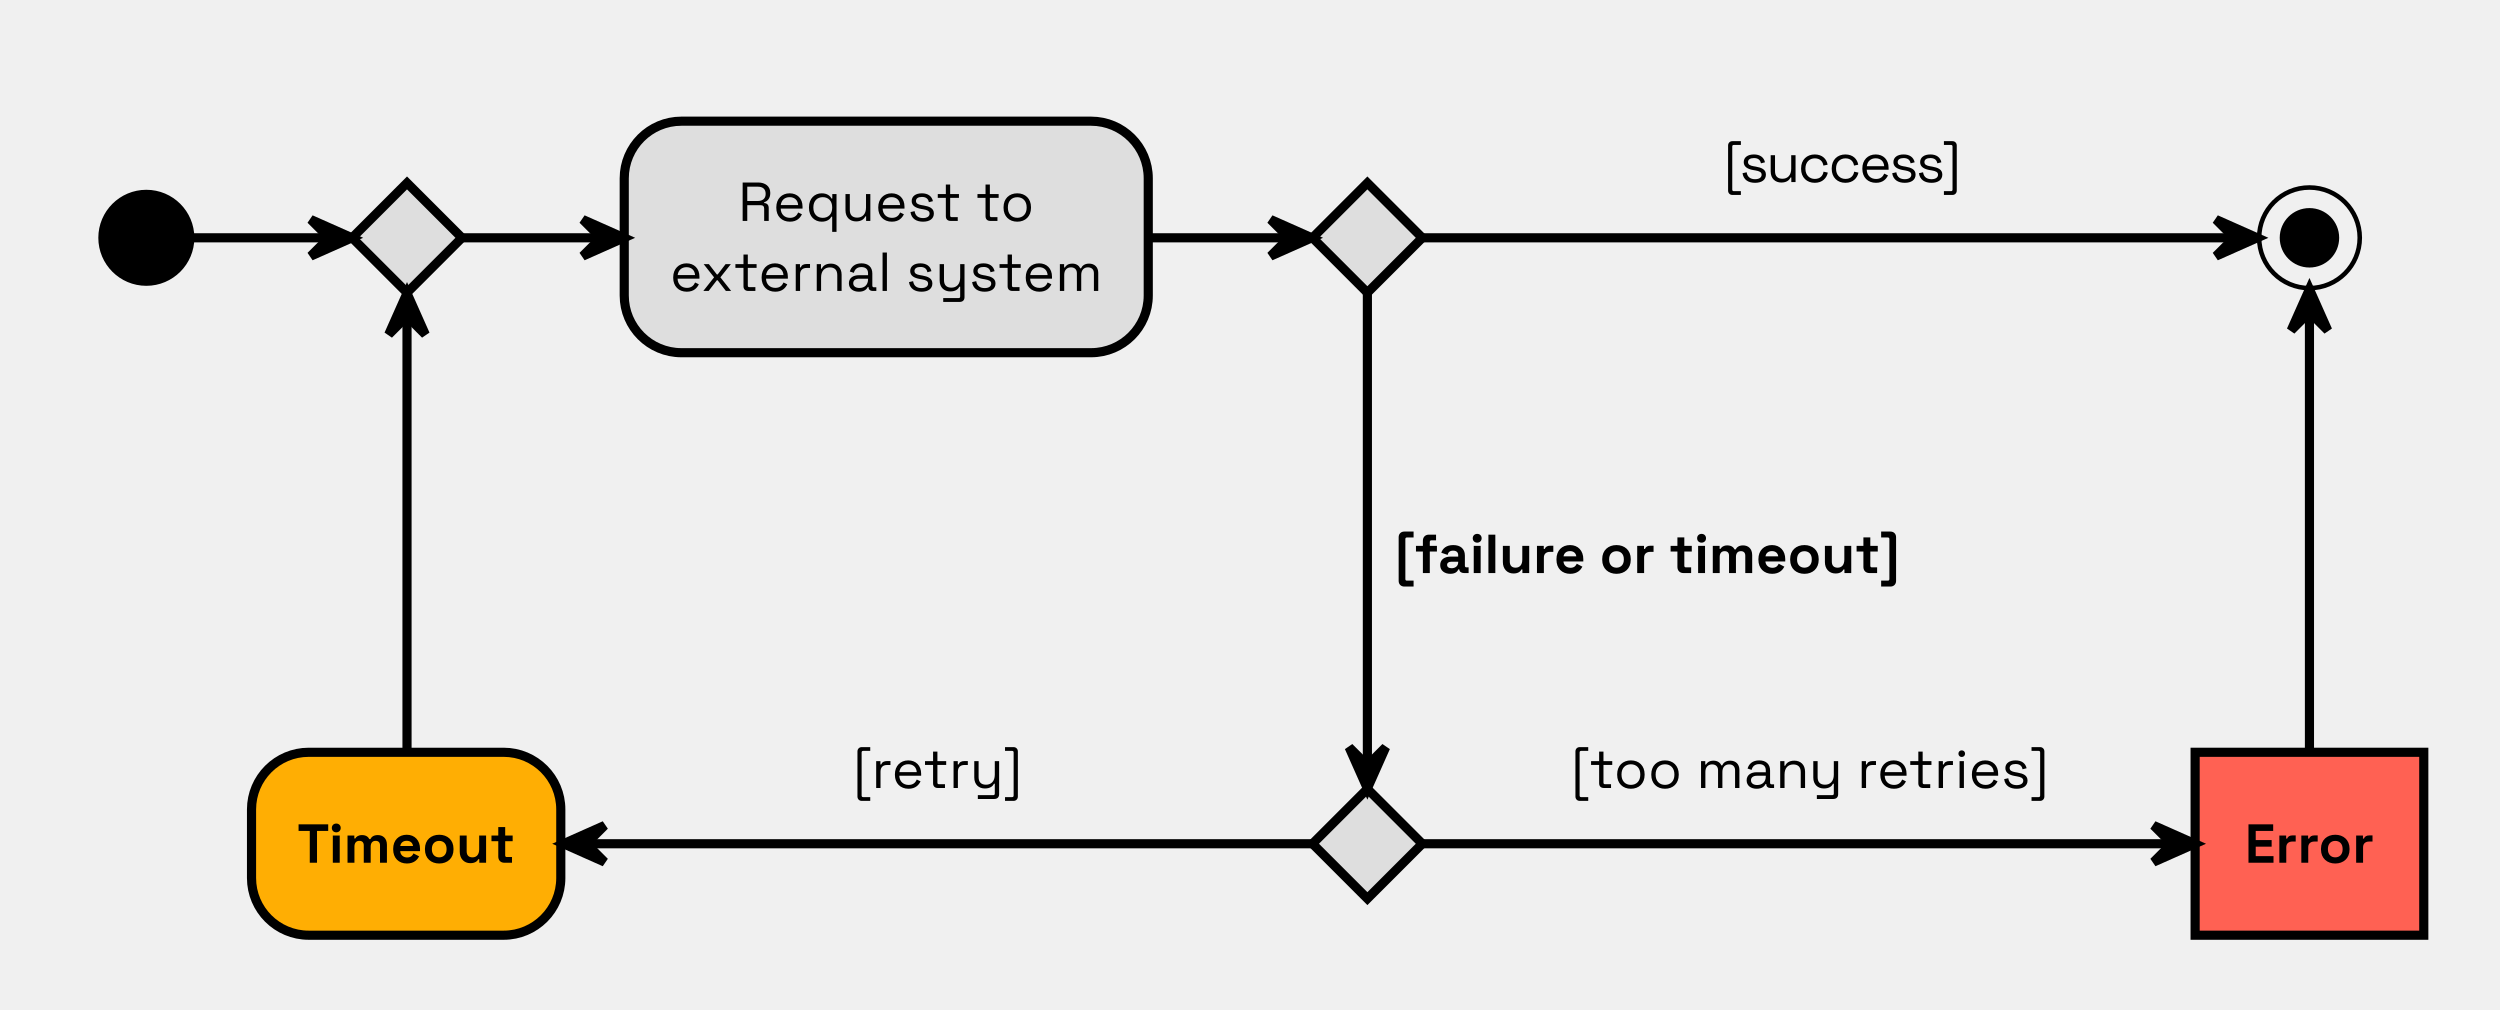
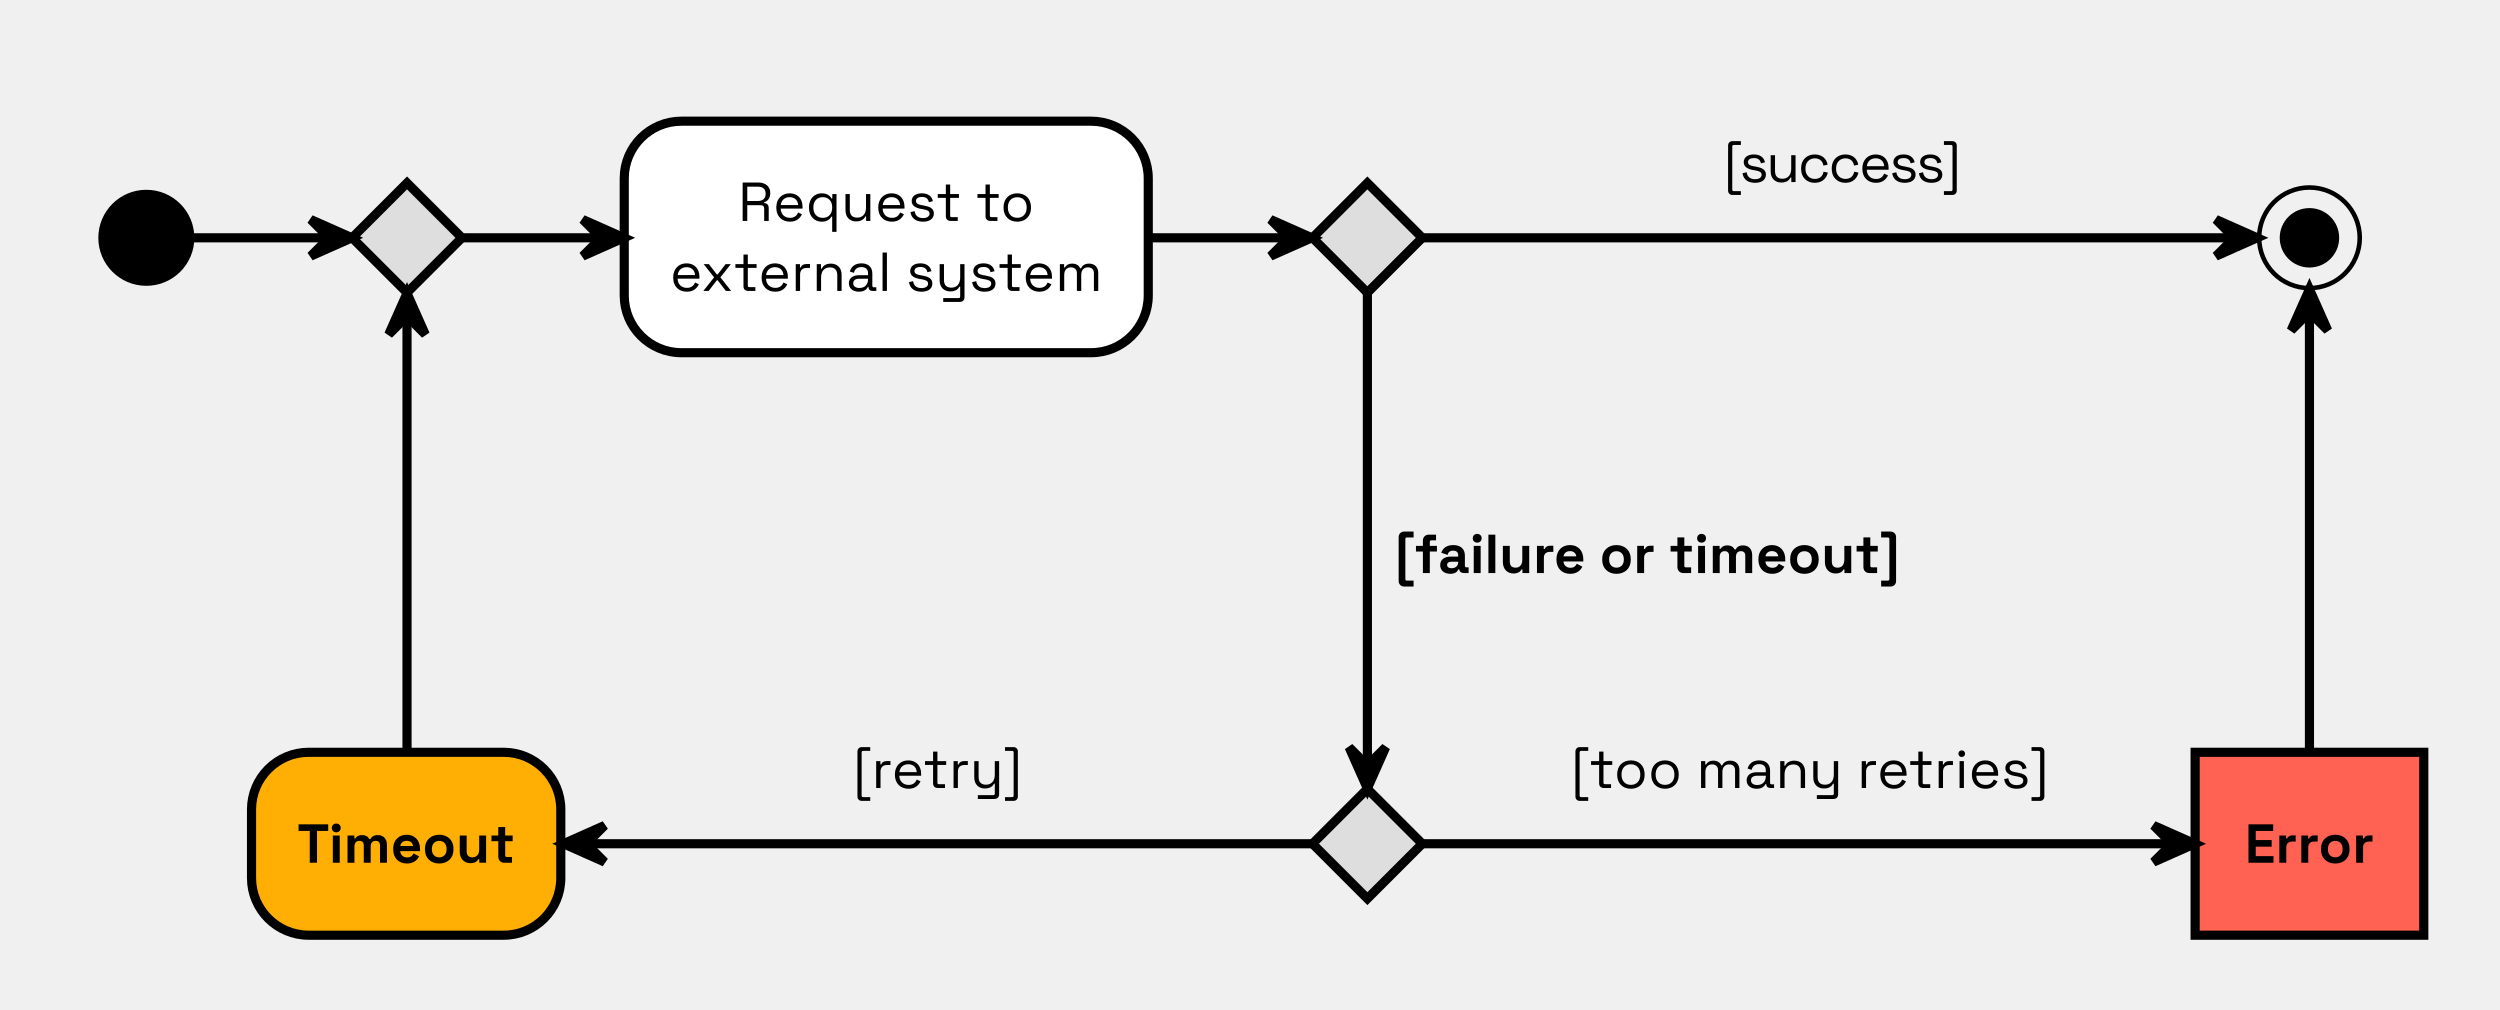
<svg xmlns="http://www.w3.org/2000/svg" width="820.5" height="331.5" preserveAspectRatio="none" style="width:820px;height:331px" viewBox="0 0 820 331">
  <path fill="#DEDEDE" d="m133.5 60 18 18-18 18-18-18z" style="stroke:#000;stroke-width:3" />
-   <rect width="171.877" height="75.936" x="204.75" y="39.75" fill="#DEDEDE" rx="18.75" ry="18.75" style="stroke:#000;stroke-width:3" />
+   <rect width="171.877" height="75.936" x="204.75" y="39.75" fill="#FFF" rx="18.75" ry="18.75" style="stroke:#000;stroke-width:3" />
  <path d="M243.591 72.462h1.512v-5.166h4.356c.81 0 1.188.396 1.188 1.116v4.05h1.494v-4.23c0-1.08-.63-1.602-1.494-1.638v-.252c1.08-.342 1.998-1.278 1.998-2.934v-.198c0-2.088-1.638-3.348-3.96-3.348h-5.094zm1.512-6.534V61.23h3.438c1.674 0 2.592.828 2.592 2.286v.126c0 1.44-.954 2.286-2.592 2.286zm13.99 6.786c2.358 0 3.402-1.314 3.942-2.43l-1.224-.594c-.432.972-1.17 1.764-2.682 1.764-1.746 0-3.006-1.134-3.06-3.024h7.164v-.648c0-2.682-1.728-4.374-4.23-4.374-2.574 0-4.374 1.836-4.374 4.554v.216c0 2.718 1.782 4.536 4.464 4.536m-3.006-5.454c.216-1.638 1.314-2.592 2.916-2.592 1.584 0 2.682.954 2.79 2.592zm16.87 8.802h1.422V63.66h-1.386v1.458h-.252c-.486-.882-1.404-1.71-3.24-1.71-2.286 0-4.158 1.71-4.158 4.536v.234c0 2.808 1.854 4.536 4.158 4.536 1.836 0 2.754-.828 3.204-1.638h.252zm-3.078-4.608c-1.818 0-3.096-1.224-3.096-3.312v-.162c0-2.088 1.278-3.312 3.096-3.312 1.8 0 3.078 1.224 3.078 3.312v.162c0 2.088-1.26 3.312-3.078 3.312m10.912 1.17c1.8 0 2.646-.81 3.042-1.656h.252v1.494h1.386V63.66h-1.422v4.428c0 2.178-1.206 3.294-2.88 3.294-1.494 0-2.43-.756-2.43-2.502v-5.22h-1.422v5.328c0 2.358 1.53 3.636 3.474 3.636m11.74.09c2.359 0 3.403-1.314 3.943-2.43l-1.224-.594c-.432.972-1.17 1.764-2.682 1.764-1.746 0-3.006-1.134-3.06-3.024h7.164v-.648c0-2.682-1.728-4.374-4.23-4.374-2.574 0-4.374 1.836-4.374 4.554v.216c0 2.718 1.782 4.536 4.464 4.536m-3.005-5.454c.216-1.638 1.314-2.592 2.916-2.592 1.584 0 2.682.954 2.79 2.592zm13.234 5.454c2.16 0 3.546-.972 3.546-2.7 0-1.71-1.458-2.286-3.312-2.61l-.738-.126c-1.116-.198-1.818-.522-1.818-1.368s.738-1.314 1.944-1.314c1.188 0 2.07.468 2.286 1.728l1.332-.342c-.36-1.638-1.638-2.574-3.618-2.574-2.016 0-3.348.936-3.348 2.52s1.35 2.286 3.078 2.592l.738.126c1.278.234 2.052.522 2.052 1.422s-.828 1.458-2.142 1.458c-1.332 0-2.52-.54-2.772-2.268l-1.35.306c.306 2.178 1.926 3.15 4.122 3.15m9.04-.252h2.34V71.22h-1.962c-.378 0-.522-.18-.522-.54v-5.778h2.88V63.66h-2.88v-3.132h-1.422v3.132h-2.646v1.242h2.646v6.012c0 .954.558 1.548 1.566 1.548m13.022 0h2.34V71.22H325.2c-.378 0-.522-.18-.522-.54v-5.778h2.88V63.66h-2.88v-3.132h-1.422v3.132h-2.646v1.242h2.646v6.012c0 .954.558 1.548 1.566 1.548m8.842.252c2.664 0 4.5-1.782 4.5-4.536v-.234c0-2.754-1.836-4.536-4.5-4.536s-4.5 1.782-4.5 4.536v.234c0 2.754 1.836 4.536 4.5 4.536m0-1.278c-1.854 0-3.078-1.278-3.078-3.294v-.162c0-2.016 1.206-3.294 3.078-3.294 1.854 0 3.078 1.278 3.078 3.294v.162c0 2.016-1.224 3.294-3.078 3.294" aria-label="Request to" style="font-size:18px;font-family:&quot;Space Grotesk&quot;" />
  <path d="M225.276 95.682c2.358 0 3.402-1.314 3.942-2.43l-1.224-.594c-.432.972-1.17 1.764-2.682 1.764-1.746 0-3.006-1.134-3.06-3.024h7.164v-.648c0-2.682-1.728-4.374-4.23-4.374-2.574 0-4.374 1.836-4.374 4.554v.216c0 2.718 1.782 4.536 4.464 4.536m-3.006-5.454c.216-1.638 1.314-2.592 2.916-2.592 1.584 0 2.682.954 2.79 2.592zm8.419 5.202h1.746l2.7-3.51h.252l2.7 3.51h1.728l-3.528-4.464 3.438-4.338h-1.728l-2.61 3.402h-.252l-2.628-3.402h-1.71l3.42 4.338zm14.737 0h2.34v-1.242h-1.962c-.378 0-.522-.18-.522-.54V87.87h2.88v-1.242h-2.88v-3.132h-1.422v3.132h-2.646v1.242h2.646v6.012c0 .954.558 1.548 1.566 1.548m8.85.252c2.359 0 3.403-1.314 3.943-2.43l-1.224-.594c-.432.972-1.17 1.764-2.682 1.764-1.746 0-3.006-1.134-3.06-3.024h7.164v-.648c0-2.682-1.728-4.374-4.23-4.374-2.574 0-4.374 1.836-4.374 4.554v.216c0 2.718 1.782 4.536 4.464 4.536m-3.005-5.454c.216-1.638 1.314-2.592 2.916-2.592 1.584 0 2.682.954 2.79 2.592zm9.733 5.202h1.422v-5.364c0-1.476.846-2.178 2.124-2.178h1.134v-1.296h-1.044c-1.062 0-1.692.342-1.998 1.116h-.252v-1.08h-1.386zm6.889 0h1.422v-4.428c0-2.178 1.188-3.294 2.88-3.294 1.476 0 2.43.756 2.43 2.502v5.22h1.422v-5.328c0-2.358-1.548-3.636-3.492-3.636-1.8 0-2.646.81-3.024 1.656h-.252v-1.494h-1.386zm13.837.252c1.818 0 2.556-.864 2.934-1.566h.216v.09c0 .756.522 1.224 1.314 1.224h1.242v-1.206h-.81c-.324 0-.504-.18-.504-.54v-3.978c0-2.106-1.332-3.33-3.564-3.33-2.214 0-3.402 1.206-3.816 2.682l1.332.432c.27-1.134 1.044-1.89 2.466-1.89 1.458 0 2.178.774 2.178 2.016v.648h-2.97c-1.89 0-3.312.882-3.312 2.664 0 1.764 1.422 2.754 3.294 2.754m.162-1.224c-1.224 0-2.034-.576-2.034-1.566s.81-1.476 1.944-1.476h2.916v.198c0 1.8-1.134 2.844-2.826 2.844m7.59.972h1.423v-12.6h-1.422zm12.788.252c2.16 0 3.546-.972 3.546-2.7 0-1.71-1.458-2.286-3.312-2.61l-.738-.126c-1.116-.198-1.818-.522-1.818-1.368s.738-1.314 1.944-1.314c1.188 0 2.07.468 2.286 1.728l1.332-.342c-.36-1.638-1.638-2.574-3.618-2.574-2.016 0-3.348.936-3.348 2.52s1.35 2.286 3.078 2.592l.738.126c1.278.234 2.052.522 2.052 1.422s-.828 1.458-2.142 1.458c-1.332 0-2.52-.54-2.772-2.268l-1.35.306c.306 2.178 1.926 3.15 4.122 3.15m7.105 3.348h5.4c1.008 0 1.584-.594 1.584-1.548V86.628h-1.422v4.428c0 2.196-1.206 3.294-2.88 3.294-1.494 0-2.43-.738-2.43-2.484v-5.238h-1.422v5.346c0 2.358 1.53 3.618 3.474 3.618 1.8 0 2.628-.792 3.006-1.566h.252v3.204c0 .36-.144.54-.522.54h-5.04zm13.603-3.348c2.16 0 3.546-.972 3.546-2.7 0-1.71-1.458-2.286-3.312-2.61l-.738-.126c-1.116-.198-1.818-.522-1.818-1.368s.738-1.314 1.944-1.314c1.188 0 2.07.468 2.286 1.728l1.332-.342c-.36-1.638-1.638-2.574-3.618-2.574-2.016 0-3.348.936-3.348 2.52s1.35 2.286 3.078 2.592l.738.126c1.278.234 2.052.522 2.052 1.422s-.828 1.458-2.142 1.458c-1.332 0-2.52-.54-2.772-2.268l-1.35.306c.306 2.178 1.926 3.15 4.122 3.15m9.085-.252h2.34v-1.242h-1.962c-.378 0-.522-.18-.522-.54V87.87h2.88v-1.242h-2.88v-3.132h-1.422v3.132h-2.646v1.242h2.646v6.012c0 .954.558 1.548 1.566 1.548m8.851.252c2.358 0 3.402-1.314 3.942-2.43l-1.224-.594c-.432.972-1.17 1.764-2.682 1.764-1.746 0-3.006-1.134-3.06-3.024h7.164v-.648c0-2.682-1.728-4.374-4.23-4.374-2.574 0-4.374 1.836-4.374 4.554v.216c0 2.718 1.782 4.536 4.464 4.536m-3.006-5.454c.216-1.638 1.314-2.592 2.916-2.592 1.584 0 2.682.954 2.79 2.592zm9.733 5.202h1.422v-5.292c0-1.584.918-2.448 2.214-2.448 1.224 0 1.944.738 1.944 1.908v5.832h1.422v-5.292c0-1.584.918-2.448 2.214-2.448 1.224 0 1.944.738 1.944 1.908v5.832h1.422v-5.958c0-1.872-1.242-3.006-2.988-3.006-1.494 0-2.268.684-2.664 1.548h-.252c-.396-.864-1.224-1.548-2.592-1.548-1.386 0-2.106.63-2.448 1.26h-.252v-1.098h-1.386z" aria-label="external system" style="font-size:18px;font-family:&quot;Space Grotesk&quot;" />
  <rect width="101.442" height="60" x="82.5" y="246.75" fill="#FFAE03" rx="18.75" ry="18.75" style="stroke:#000;stroke-width:3" />
  <path d="M101.604 282.978h2.376v-10.44h3.672v-2.16h-9.72v2.16h3.672zm8.694-9.972c.828 0 1.458-.576 1.458-1.44s-.63-1.44-1.458-1.44-1.458.576-1.458 1.44.63 1.44 1.458 1.44m-1.134 9.972h2.268v-8.928h-2.268zm4.824 0h2.268v-5.274c0-1.224.576-1.908 1.62-1.908.9 0 1.44.504 1.44 1.476v5.706h2.268v-5.274c0-1.224.576-1.908 1.62-1.908.9 0 1.44.504 1.44 1.476v5.706h2.268v-5.868c0-2.16-1.332-3.204-2.988-3.204-1.368 0-2.052.576-2.448 1.332h-.324c-.414-.792-1.134-1.332-2.412-1.332-1.188 0-1.89.522-2.196 1.116h-.324v-.972h-2.232zm19.476.252c2.448 0 3.51-1.386 4.014-2.34l-1.854-.972c-.306.684-.828 1.332-2.088 1.332s-2.214-.846-2.268-2.07h6.498v-.774c0-2.736-1.71-4.608-4.338-4.608-2.664 0-4.464 1.8-4.464 4.608v.216c0 2.808 1.818 4.608 4.5 4.608m-2.178-5.742c.162-1.026.9-1.71 2.124-1.71 1.17 0 1.944.684 2.052 1.71zm12.78 5.742c2.664 0 4.68-1.692 4.68-4.572v-.288c0-2.88-2.016-4.572-4.68-4.572s-4.68 1.692-4.68 4.572v.288c0 2.88 2.016 4.572 4.68 4.572m0-2.016c-1.386 0-2.412-.936-2.412-2.61v-.18c0-1.674 1.008-2.61 2.412-2.61s2.412.936 2.412 2.61v.18c0 1.674-1.026 2.61-2.412 2.61m10.206 1.908c1.602 0 2.322-.702 2.61-1.314h.324v1.17h2.232v-8.928h-2.268v4.536c0 1.656-.81 2.628-2.196 2.628-1.224 0-1.908-.666-1.908-2.016v-5.148h-2.268v5.328c0 2.214 1.386 3.744 3.474 3.744m11.143-.144h2.52v-1.872h-1.728c-.324 0-.504-.18-.504-.54v-4.644h2.448v-1.872h-2.448v-2.772h-2.268v2.772h-2.232v1.872h2.232v5.04c0 1.224.792 2.016 1.98 2.016" aria-label="Timeout" style="font-weight:700;font-size:18px;font-family:&quot;Space Grotesk&quot;" />
  <path fill="#DEDEDE" d="m448.5 60 18 18-18 18-18-18zM448.5 258.75l18 18-18 18-18-18z" style="stroke:#000;stroke-width:3" />
  <circle cx="757.5" cy="78" r="16.5" fill="none" style="stroke:#000;stroke-width:1.5" />
  <circle cx="757.5" cy="78" r="9" style="stroke:#000;stroke-width:1.5" />
  <path fill="#FF6153" d="M720 246.75h75v60h-75z" style="stroke:#000;stroke-width:3" />
  <path d="M737.502 282.978h8.208v-2.16h-5.832v-3.114h5.22v-2.16h-5.22v-3.006h5.724v-2.16h-8.1zm10.125 0h2.268v-5.076c0-1.26.828-1.872 1.98-1.872h1.116v-2.016h-1.08c-.828 0-1.476.324-1.728 1.044h-.324v-1.008h-2.232zm7.21 0h2.267v-5.076c0-1.26.828-1.872 1.98-1.872h1.116v-2.016h-1.08c-.828 0-1.476.324-1.728 1.044h-.324v-1.008h-2.232zm11.132.252c2.664 0 4.68-1.692 4.68-4.572v-.288c0-2.88-2.016-4.572-4.68-4.572s-4.68 1.692-4.68 4.572v.288c0 2.88 2.016 4.572 4.68 4.572m0-2.016c-1.386 0-2.412-.936-2.412-2.61v-.18c0-1.674 1.008-2.61 2.412-2.61s2.412.936 2.412 2.61v.18c0 1.674-1.026 2.61-2.412 2.61m6.85 1.764h2.267v-5.076c0-1.26.828-1.872 1.98-1.872h1.116v-2.016h-1.08c-.828 0-1.476.324-1.728 1.044h-.324v-1.008h-2.232z" aria-label="Error" style="font-weight:700;font-size:18px;font-family:&quot;Space Grotesk&quot;" />
  <circle cx="48" cy="78" r="15" style="stroke:#000;stroke-width:1.5" />
  <path fill="none" d="M63.36 78h43.065" style="stroke:#000;stroke-width:3" />
  <path d="m115.425 78-13.5-6 6 6-6 6z" style="stroke:#000;stroke-width:3" />
  <path fill="none" d="M151.95 78h43.695" style="stroke:#000;stroke-width:3" />
  <path d="m204.645 78-13.5-6 6 6-6 6z" style="stroke:#000;stroke-width:3" />
  <path fill="none" d="M377.745 78h43.515" style="stroke:#000;stroke-width:3" />
  <path d="m430.26 78-13.5-6 6 6-6 6z" style="stroke:#000;stroke-width:3" />
  <path fill="none" d="M466.905 78H731.34" style="stroke:#000;stroke-width:3" />
  <path d="m740.34 78-13.5-6 6 6-6 6z" style="stroke:#000;stroke-width:3" />
  <path d="M568.217 63.942h2.79V62.7h-2.34q-.486 0-.486-.54V48.084q0-.54.486-.54h2.34v-1.242h-2.79c-.828 0-1.404.612-1.404 1.422V62.52c0 .81.576 1.422 1.404 1.422m7.454-3.978c2.16 0 3.546-.972 3.546-2.7 0-1.71-1.458-2.286-3.312-2.61l-.738-.126c-1.116-.198-1.818-.522-1.818-1.368s.738-1.314 1.944-1.314c1.188 0 2.07.468 2.286 1.728l1.332-.342c-.36-1.638-1.638-2.574-3.618-2.574-2.016 0-3.348.936-3.348 2.52s1.35 2.286 3.078 2.592l.738.126c1.278.234 2.052.522 2.052 1.422s-.828 1.458-2.142 1.458c-1.332 0-2.52-.54-2.772-2.268l-1.35.306c.306 2.178 1.926 3.15 4.122 3.15m8.588-.09c1.8 0 2.646-.81 3.042-1.656h.252v1.494h1.386V50.91h-1.422v4.428c0 2.178-1.206 3.294-2.88 3.294-1.494 0-2.43-.756-2.43-2.502v-5.22h-1.422v5.328c0 2.358 1.53 3.636 3.474 3.636m10.982.09c2.538 0 3.906-1.584 4.284-3.348l-1.404-.306c-.216 1.35-1.116 2.376-2.862 2.376s-3.078-1.242-3.078-3.294v-.162c0-2.052 1.332-3.294 3.078-3.294s2.628 1.08 2.808 2.376l1.386-.288c-.288-1.782-1.674-3.366-4.212-3.366-2.574 0-4.482 1.728-4.482 4.554v.198c0 2.826 1.908 4.554 4.482 4.554m10.046 0c2.538 0 3.906-1.584 4.284-3.348l-1.404-.306c-.216 1.35-1.116 2.376-2.862 2.376s-3.078-1.242-3.078-3.294v-.162c0-2.052 1.332-3.294 3.078-3.294s2.628 1.08 2.808 2.376l1.386-.288c-.288-1.782-1.674-3.366-4.212-3.366-2.574 0-4.482 1.728-4.482 4.554v.198c0 2.826 1.908 4.554 4.482 4.554m10.028 0c2.358 0 3.402-1.314 3.942-2.43l-1.224-.594c-.432.972-1.17 1.764-2.682 1.764-1.746 0-3.006-1.134-3.06-3.024h7.164v-.648c0-2.682-1.728-4.374-4.23-4.374-2.574 0-4.374 1.836-4.374 4.554v.216c0 2.718 1.782 4.536 4.464 4.536m-3.006-5.454c.216-1.638 1.314-2.592 2.916-2.592 1.584 0 2.682.954 2.79 2.592zm12.457 5.454c2.16 0 3.546-.972 3.546-2.7 0-1.71-1.458-2.286-3.312-2.61l-.738-.126c-1.116-.198-1.818-.522-1.818-1.368s.738-1.314 1.944-1.314c1.188 0 2.07.468 2.286 1.728l1.332-.342c-.36-1.638-1.638-2.574-3.618-2.574-2.016 0-3.348.936-3.348 2.52s1.35 2.286 3.078 2.592l.738.126c1.278.234 2.052.522 2.052 1.422s-.828 1.458-2.142 1.458c-1.332 0-2.52-.54-2.772-2.268l-1.35.306c.306 2.178 1.926 3.15 4.122 3.15m8.768 0c2.16 0 3.546-.972 3.546-2.7 0-1.71-1.458-2.286-3.312-2.61l-.738-.126c-1.116-.198-1.818-.522-1.818-1.368s.738-1.314 1.944-1.314c1.188 0 2.07.468 2.286 1.728l1.332-.342c-.36-1.638-1.638-2.574-3.618-2.574-2.016 0-3.348.936-3.348 2.52s1.35 2.286 3.078 2.592l.738.126c1.278.234 2.052.522 2.052 1.422s-.828 1.458-2.142 1.458c-1.332 0-2.52-.54-2.772-2.268l-1.35.306c.306 2.178 1.926 3.15 4.122 3.15m4.07 3.978h2.808c.81 0 1.404-.612 1.404-1.422V47.724c0-.81-.594-1.422-1.404-1.422h-2.808v1.242h2.34q.486 0 .486.54V62.16q0 .54-.486.54h-2.34z" aria-label="[success]" style="font-size:18px;font-family:&quot;Space Grotesk&quot;" />
  <path fill="none" d="M448.5 96.195V249.6" style="stroke:#000;stroke-width:3" />
  <path d="m448.5 258.6 6-13.5-6 6-6-6z" style="stroke:#000;stroke-width:3" />
  <path d="M460.596 192.39h3.06v-1.944h-2.214q-.486 0-.486-.54v-13.068q0-.54.486-.54h2.214v-1.944h-3.06c-1.08 0-1.836.756-1.836 1.836v14.364c0 1.08.756 1.836 1.836 1.836m6.109-4.428h2.268v-7.056h2.34v-1.872h-2.34v-1.26c0-.36.18-.54.504-.54h1.548v-1.872h-2.34c-1.188 0-1.98.792-1.98 2.016v1.656h-2.268v1.872h2.268zm9.024.252c1.872 0 2.43-1.008 2.592-1.458h.342v.018c0 .72.648 1.188 1.53 1.188h1.512v-1.872h-.72c-.324 0-.504-.18-.504-.54v-3.33c0-2.232-1.476-3.438-3.816-3.438-2.322 0-3.492 1.17-3.924 2.52l2.088.702c.162-.81.666-1.386 1.8-1.386 1.152 0 1.656.612 1.656 1.44v.504h-2.448c-2.016 0-3.456.954-3.456 2.79s1.44 2.862 3.348 2.862m.396-1.836c-.972 0-1.476-.45-1.476-1.098s.504-1.026 1.35-1.026h2.286v.18c0 1.188-.9 1.944-2.16 1.944m8.395-8.388c.828 0 1.458-.576 1.458-1.44s-.63-1.44-1.458-1.44-1.458.576-1.458 1.44.63 1.44 1.458 1.44m-1.134 9.972h2.268v-8.928h-2.268zm4.813 0h2.268v-12.6h-2.268zm8.215.144c1.602 0 2.322-.702 2.61-1.314h.324v1.17h2.232v-8.928h-2.268v4.536c0 1.656-.81 2.628-2.196 2.628-1.224 0-1.908-.666-1.908-2.016v-5.148h-2.268v5.328c0 2.214 1.386 3.744 3.474 3.744m7.71-.144h2.268v-5.076c0-1.26.828-1.872 1.98-1.872h1.116v-2.016h-1.08c-.828 0-1.476.324-1.728 1.044h-.324v-1.008h-2.232zm10.897.252c2.448 0 3.51-1.386 4.014-2.34l-1.854-.972c-.306.684-.828 1.332-2.088 1.332s-2.214-.846-2.268-2.07h6.498v-.774c0-2.736-1.71-4.608-4.338-4.608-2.664 0-4.464 1.8-4.464 4.608v.216c0 2.808 1.818 4.608 4.5 4.608m-2.178-5.742c.162-1.026.9-1.71 2.124-1.71 1.17 0 1.944.684 2.052 1.71zm17.365 5.742c2.664 0 4.68-1.692 4.68-4.572v-.288c0-2.88-2.016-4.572-4.68-4.572s-4.68 1.692-4.68 4.572v.288c0 2.88 2.016 4.572 4.68 4.572m0-2.016c-1.386 0-2.412-.936-2.412-2.61v-.18c0-1.674 1.008-2.61 2.412-2.61s2.412.936 2.412 2.61v.18c0 1.674-1.026 2.61-2.412 2.61m6.793 1.764h2.268v-5.076c0-1.26.828-1.872 1.98-1.872h1.116v-2.016h-1.08c-.828 0-1.476.324-1.728 1.044h-.324v-1.008h-2.232zm15.17 0h2.52v-1.872h-1.729c-.324 0-.504-.18-.504-.54v-4.644h2.448v-1.872h-2.448v-2.772h-2.268v2.772h-2.232v1.872h2.232v5.04c0 1.224.792 2.016 1.98 2.016m5.946-9.972c.828 0 1.458-.576 1.458-1.44s-.63-1.44-1.458-1.44-1.458.576-1.458 1.44.63 1.44 1.458 1.44m-1.134 9.972h2.268v-8.928h-2.268zm4.813 0h2.268v-5.274c0-1.224.576-1.908 1.62-1.908.9 0 1.44.504 1.44 1.476v5.706h2.268v-5.274c0-1.224.576-1.908 1.62-1.908.9 0 1.44.504 1.44 1.476v5.706h2.268v-5.868c0-2.16-1.332-3.204-2.988-3.204-1.368 0-2.052.576-2.448 1.332h-.324c-.414-.792-1.134-1.332-2.412-1.332-1.188 0-1.89.522-2.196 1.116h-.324v-.972h-2.232zm19.464.252c2.448 0 3.51-1.386 4.014-2.34l-1.854-.972c-.306.684-.828 1.332-2.088 1.332s-2.214-.846-2.268-2.07h6.498v-.774c0-2.736-1.71-4.608-4.338-4.608-2.664 0-4.464 1.8-4.464 4.608v.216c0 2.808 1.818 4.608 4.5 4.608m-2.178-5.742c.162-1.026.9-1.71 2.124-1.71 1.17 0 1.944.684 2.052 1.71zm12.77 5.742c2.663 0 4.68-1.692 4.68-4.572v-.288c0-2.88-2.017-4.572-4.68-4.572-2.665 0-4.68 1.692-4.68 4.572v.288c0 2.88 2.015 4.572 4.68 4.572m0-2.016c-1.387 0-2.413-.936-2.413-2.61v-.18c0-1.674 1.008-2.61 2.412-2.61s2.412.936 2.412 2.61v.18c0 1.674-1.026 2.61-2.412 2.61m10.194 1.908c1.602 0 2.322-.702 2.61-1.314h.324v1.17h2.232v-8.928h-2.268v4.536c0 1.656-.81 2.628-2.196 2.628-1.224 0-1.908-.666-1.908-2.016v-5.148h-2.268v5.328c0 2.214 1.386 3.744 3.474 3.744m11.13-.144h2.52v-1.872h-1.727c-.324 0-.504-.18-.504-.54v-4.644h2.448v-1.872h-2.448v-2.772h-2.268v2.772h-2.232v1.872h2.232v5.04c0 1.224.792 2.016 1.98 2.016m3.841 4.428h3.06c1.08 0 1.836-.756 1.836-1.836V176.19c0-1.08-.756-1.836-1.836-1.836h-3.06v1.944h2.214q.486 0 .486.54v13.068q0 .54-.486.54h-2.214z" aria-label="[failure or timeout]" style="font-weight:700;font-size:18px;font-family:&quot;Space Grotesk&quot;" />
  <path fill="none" d="M466.905 276.75H710.88" style="stroke:#000;stroke-width:3" />
  <path d="m719.88 276.75-13.5-6 6 6-6 6z" style="stroke:#000;stroke-width:3" />
  <path d="M518.148 262.692h2.79v-1.242h-2.34q-.486 0-.486-.54v-14.076q0-.54.486-.54h2.34v-1.242h-2.79c-.828 0-1.404.612-1.404 1.422v14.796c0 .81.576 1.422 1.404 1.422m7.934-4.23h2.34v-1.242h-1.962c-.378 0-.522-.18-.522-.54v-5.778h2.88v-1.242h-2.88v-3.132h-1.422v3.132h-2.646v1.242h2.646v6.012c0 .954.558 1.548 1.566 1.548m8.852.252c2.664 0 4.5-1.782 4.5-4.536v-.234c0-2.754-1.836-4.536-4.5-4.536s-4.5 1.782-4.5 4.536v.234c0 2.754 1.836 4.536 4.5 4.536m0-1.278c-1.854 0-3.078-1.278-3.078-3.294v-.162c0-2.016 1.206-3.294 3.078-3.294 1.854 0 3.078 1.278 3.078 3.294v.162c0 2.016-1.224 3.294-3.078 3.294m11.191 1.278c2.664 0 4.5-1.782 4.5-4.536v-.234c0-2.754-1.836-4.536-4.5-4.536s-4.5 1.782-4.5 4.536v.234c0 2.754 1.836 4.536 4.5 4.536m0-1.278c-1.854 0-3.078-1.278-3.078-3.294v-.162c0-2.016 1.206-3.294 3.078-3.294 1.854 0 3.078 1.278 3.078 3.294v.162c0 2.016-1.224 3.294-3.078 3.294m11.818 1.026h1.422v-5.292c0-1.584.918-2.448 2.214-2.448 1.224 0 1.944.738 1.944 1.908v5.832h1.422v-5.292c0-1.584.918-2.448 2.214-2.448 1.224 0 1.944.738 1.944 1.908v5.832h1.422v-5.958c0-1.872-1.242-3.006-2.988-3.006-1.494 0-2.268.684-2.664 1.548h-.252c-.396-.864-1.224-1.548-2.592-1.548-1.386 0-2.106.63-2.448 1.26h-.252v-1.098h-1.386zm18.248.252c1.818 0 2.556-.864 2.934-1.566h.216v.09c0 .756.522 1.224 1.314 1.224h1.242v-1.206h-.81c-.324 0-.504-.18-.504-.54v-3.978c0-2.106-1.332-3.33-3.564-3.33-2.214 0-3.402 1.206-3.816 2.682l1.332.432c.27-1.134 1.044-1.89 2.466-1.89 1.458 0 2.178.774 2.178 2.016v.648h-2.97c-1.89 0-3.312.882-3.312 2.664 0 1.764 1.422 2.754 3.294 2.754m.162-1.224c-1.224 0-2.034-.576-2.034-1.566s.81-1.476 1.944-1.476h2.916v.198c0 1.8-1.134 2.844-2.826 2.844m7.556.972h1.422v-4.428c0-2.178 1.188-3.294 2.88-3.294 1.476 0 2.43.756 2.43 2.502v5.22h1.422v-5.328c0-2.358-1.548-3.636-3.492-3.636-1.8 0-2.646.81-3.024 1.656h-.252v-1.494h-1.386zm12.02 3.6h5.4c1.008 0 1.584-.594 1.584-1.548V249.66h-1.422v4.428c0 2.196-1.206 3.294-2.88 3.294-1.494 0-2.43-.738-2.43-2.484v-5.238h-1.422v5.346c0 2.358 1.53 3.618 3.474 3.618 1.8 0 2.628-.792 3.006-1.566h.252v3.204c0 .36-.144.54-.522.54h-5.04zm14.715-3.6h1.422v-5.364c0-1.476.846-2.178 2.124-2.178h1.134v-1.296h-1.044c-1.062 0-1.692.342-1.998 1.116h-.252v-1.08h-1.386zm10.562.252c2.358 0 3.402-1.314 3.942-2.43l-1.224-.594c-.432.972-1.17 1.764-2.682 1.764-1.746 0-3.006-1.134-3.06-3.024h7.164v-.648c0-2.682-1.728-4.374-4.23-4.374-2.574 0-4.374 1.836-4.374 4.554v.216c0 2.718 1.782 4.536 4.464 4.536m-3.006-5.454c.216-1.638 1.314-2.592 2.916-2.592 1.584 0 2.682.954 2.79 2.592zm12.578 5.202h2.34v-1.242h-1.962c-.378 0-.522-.18-.522-.54v-5.778h2.88v-1.242h-2.88v-3.132h-1.422v3.132h-2.646v1.242h2.646v6.012c0 .954.558 1.548 1.566 1.548m5.108 0h1.422v-5.364c0-1.476.846-2.178 2.124-2.178h1.134v-1.296h-1.044c-1.062 0-1.692.342-1.998 1.116h-.252v-1.08h-1.386zm7.556-10.17c.63 0 1.098-.45 1.098-1.08 0-.648-.468-1.098-1.098-1.098-.612 0-1.08.45-1.08 1.098 0 .63.468 1.08 1.08 1.08m-.702 10.17h1.422v-8.802h-1.422zm8.51.252c2.357 0 3.401-1.314 3.941-2.43l-1.224-.594c-.432.972-1.17 1.764-2.682 1.764-1.746 0-3.006-1.134-3.06-3.024h7.164v-.648c0-2.682-1.728-4.374-4.23-4.374-2.574 0-4.374 1.836-4.374 4.554v.216c0 2.718 1.782 4.536 4.464 4.536m-3.007-5.454c.216-1.638 1.314-2.592 2.916-2.592 1.584 0 2.682.954 2.79 2.592zm13.244 5.454c2.16 0 3.546-.972 3.546-2.7 0-1.71-1.458-2.286-3.312-2.61l-.738-.126c-1.116-.198-1.818-.522-1.818-1.368s.738-1.314 1.944-1.314c1.188 0 2.07.468 2.286 1.728l1.332-.342c-.36-1.638-1.638-2.574-3.618-2.574-2.016 0-3.348.936-3.348 2.52s1.35 2.286 3.078 2.592l.738.126c1.278.234 2.052.522 2.052 1.422s-.828 1.458-2.142 1.458c-1.332 0-2.52-.54-2.772-2.268l-1.35.306c.306 2.178 1.926 3.15 4.122 3.15m4.856 3.978h2.808c.81 0 1.404-.612 1.404-1.422v-14.796c0-.81-.594-1.422-1.404-1.422h-2.808v1.242h2.34q.486 0 .486.54v14.076q0 .54-.486.54h-2.34z" aria-label="[too many retries]" style="font-size:18px;font-family:&quot;Space Grotesk&quot;" />
  <path fill="none" d="M757.5 103.86v142.41" style="stroke:#000;stroke-width:3" />
  <path d="m757.5 94.86-6 13.5 6-6 6 6z" style="stroke:#000;stroke-width:3" />
  <path fill="none" d="M193.815 276.75H430.47" style="stroke:#000;stroke-width:3" />
  <path d="m184.815 276.75 13.5 6-6-6 6-6z" style="stroke:#000;stroke-width:3" />
  <path d="M282.648 262.692h2.79v-1.242h-2.34q-.486 0-.486-.54v-14.076q0-.54.486-.54h2.34v-1.242h-2.79c-.828 0-1.404.612-1.404 1.422v14.796c0 .81.576 1.422 1.404 1.422m4.74-4.23h1.422v-5.364c0-1.476.846-2.178 2.124-2.178h1.134v-1.296h-1.044c-1.062 0-1.692.342-1.998 1.116h-.252v-1.08h-1.386zm10.608.252c2.358 0 3.402-1.314 3.942-2.43l-1.224-.594c-.432.972-1.17 1.764-2.682 1.764-1.746 0-3.006-1.134-3.06-3.024h7.164v-.648c0-2.682-1.728-4.374-4.23-4.374-2.574 0-4.374 1.836-4.374 4.554v.216c0 2.718 1.782 4.536 4.464 4.536m-3.006-5.454c.216-1.638 1.314-2.592 2.916-2.592 1.584 0 2.682.954 2.79 2.592zm12.624 5.202h2.34v-1.242h-1.962c-.378 0-.522-.18-.522-.54v-5.778h2.88v-1.242h-2.88v-3.132h-1.422v3.132h-2.646v1.242h2.646v6.012c0 .954.558 1.548 1.566 1.548m5.154 0h1.422v-5.364c0-1.476.846-2.178 2.124-2.178h1.134v-1.296h-1.044c-1.062 0-1.692.342-1.998 1.116h-.252v-1.08h-1.386zm7.962 3.6h5.4c1.008 0 1.584-.594 1.584-1.548V249.66h-1.422v4.428c0 2.196-1.206 3.294-2.88 3.294-1.494 0-2.43-.738-2.43-2.484v-5.238h-1.422v5.346c0 2.358 1.53 3.618 3.474 3.618 1.8 0 2.628-.792 3.006-1.566h.252v3.204c0 .36-.144.54-.522.54h-5.04zm8.916.63h2.808c.81 0 1.404-.612 1.404-1.422v-14.796c0-.81-.594-1.422-1.404-1.422h-2.808v1.242h2.34q.486 0 .486.54v14.076q0 .54-.486.54h-2.34z" aria-label="[retry]" style="font-size:18px;font-family:&quot;Space Grotesk&quot;" />
  <path fill="none" d="M133.5 105.195v140.88" style="stroke:#000;stroke-width:3" />
  <path d="m133.5 96.195-6 13.5 6-6 6 6z" style="stroke:#000;stroke-width:3" />
</svg>
